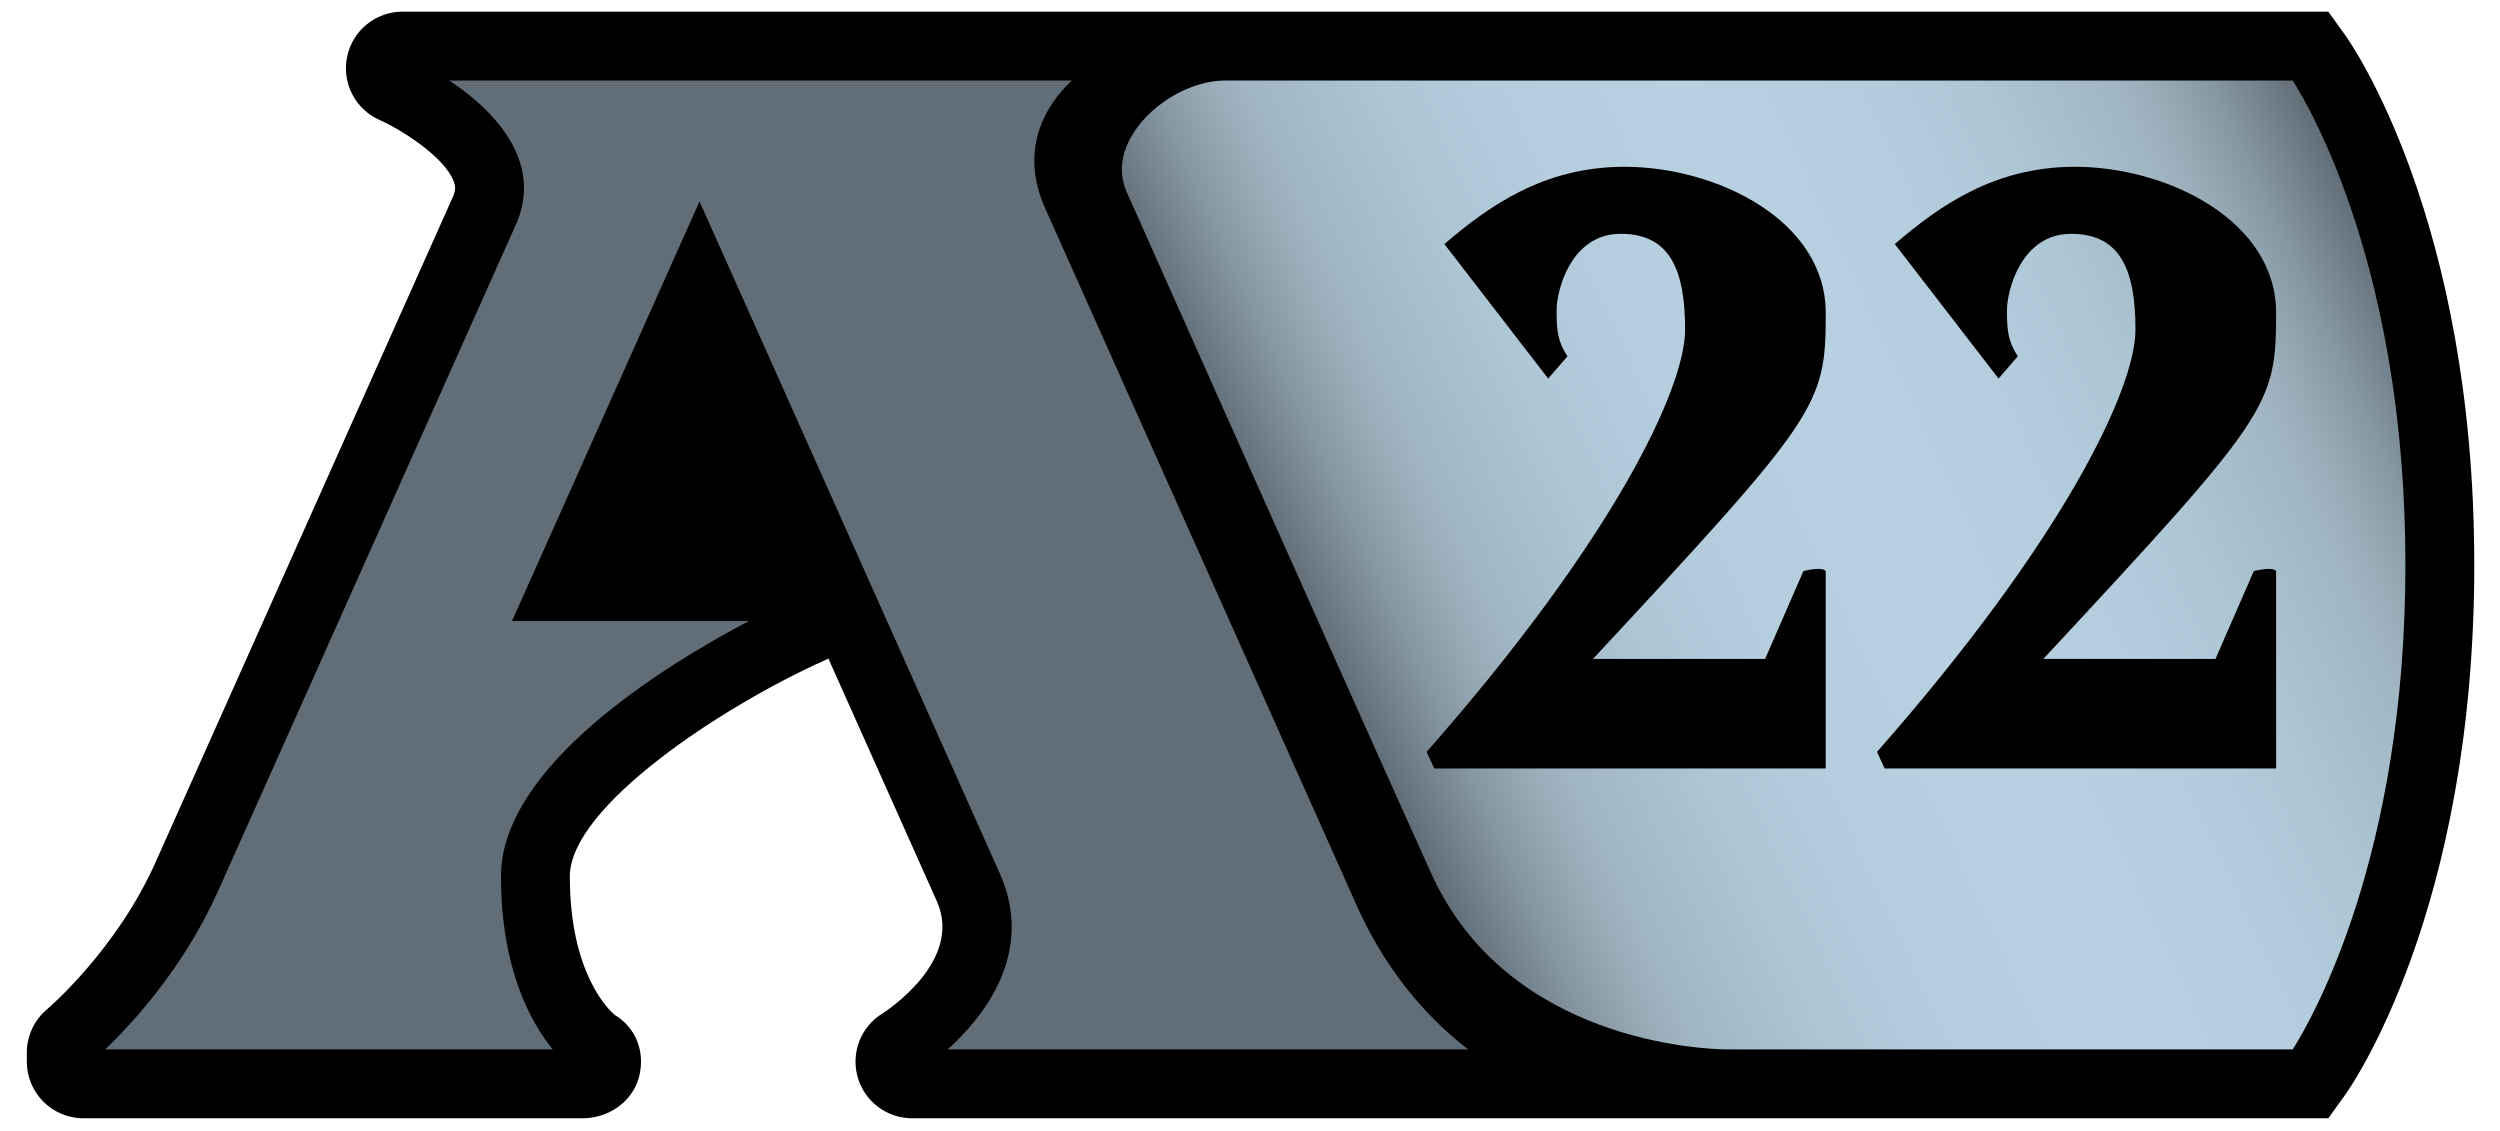
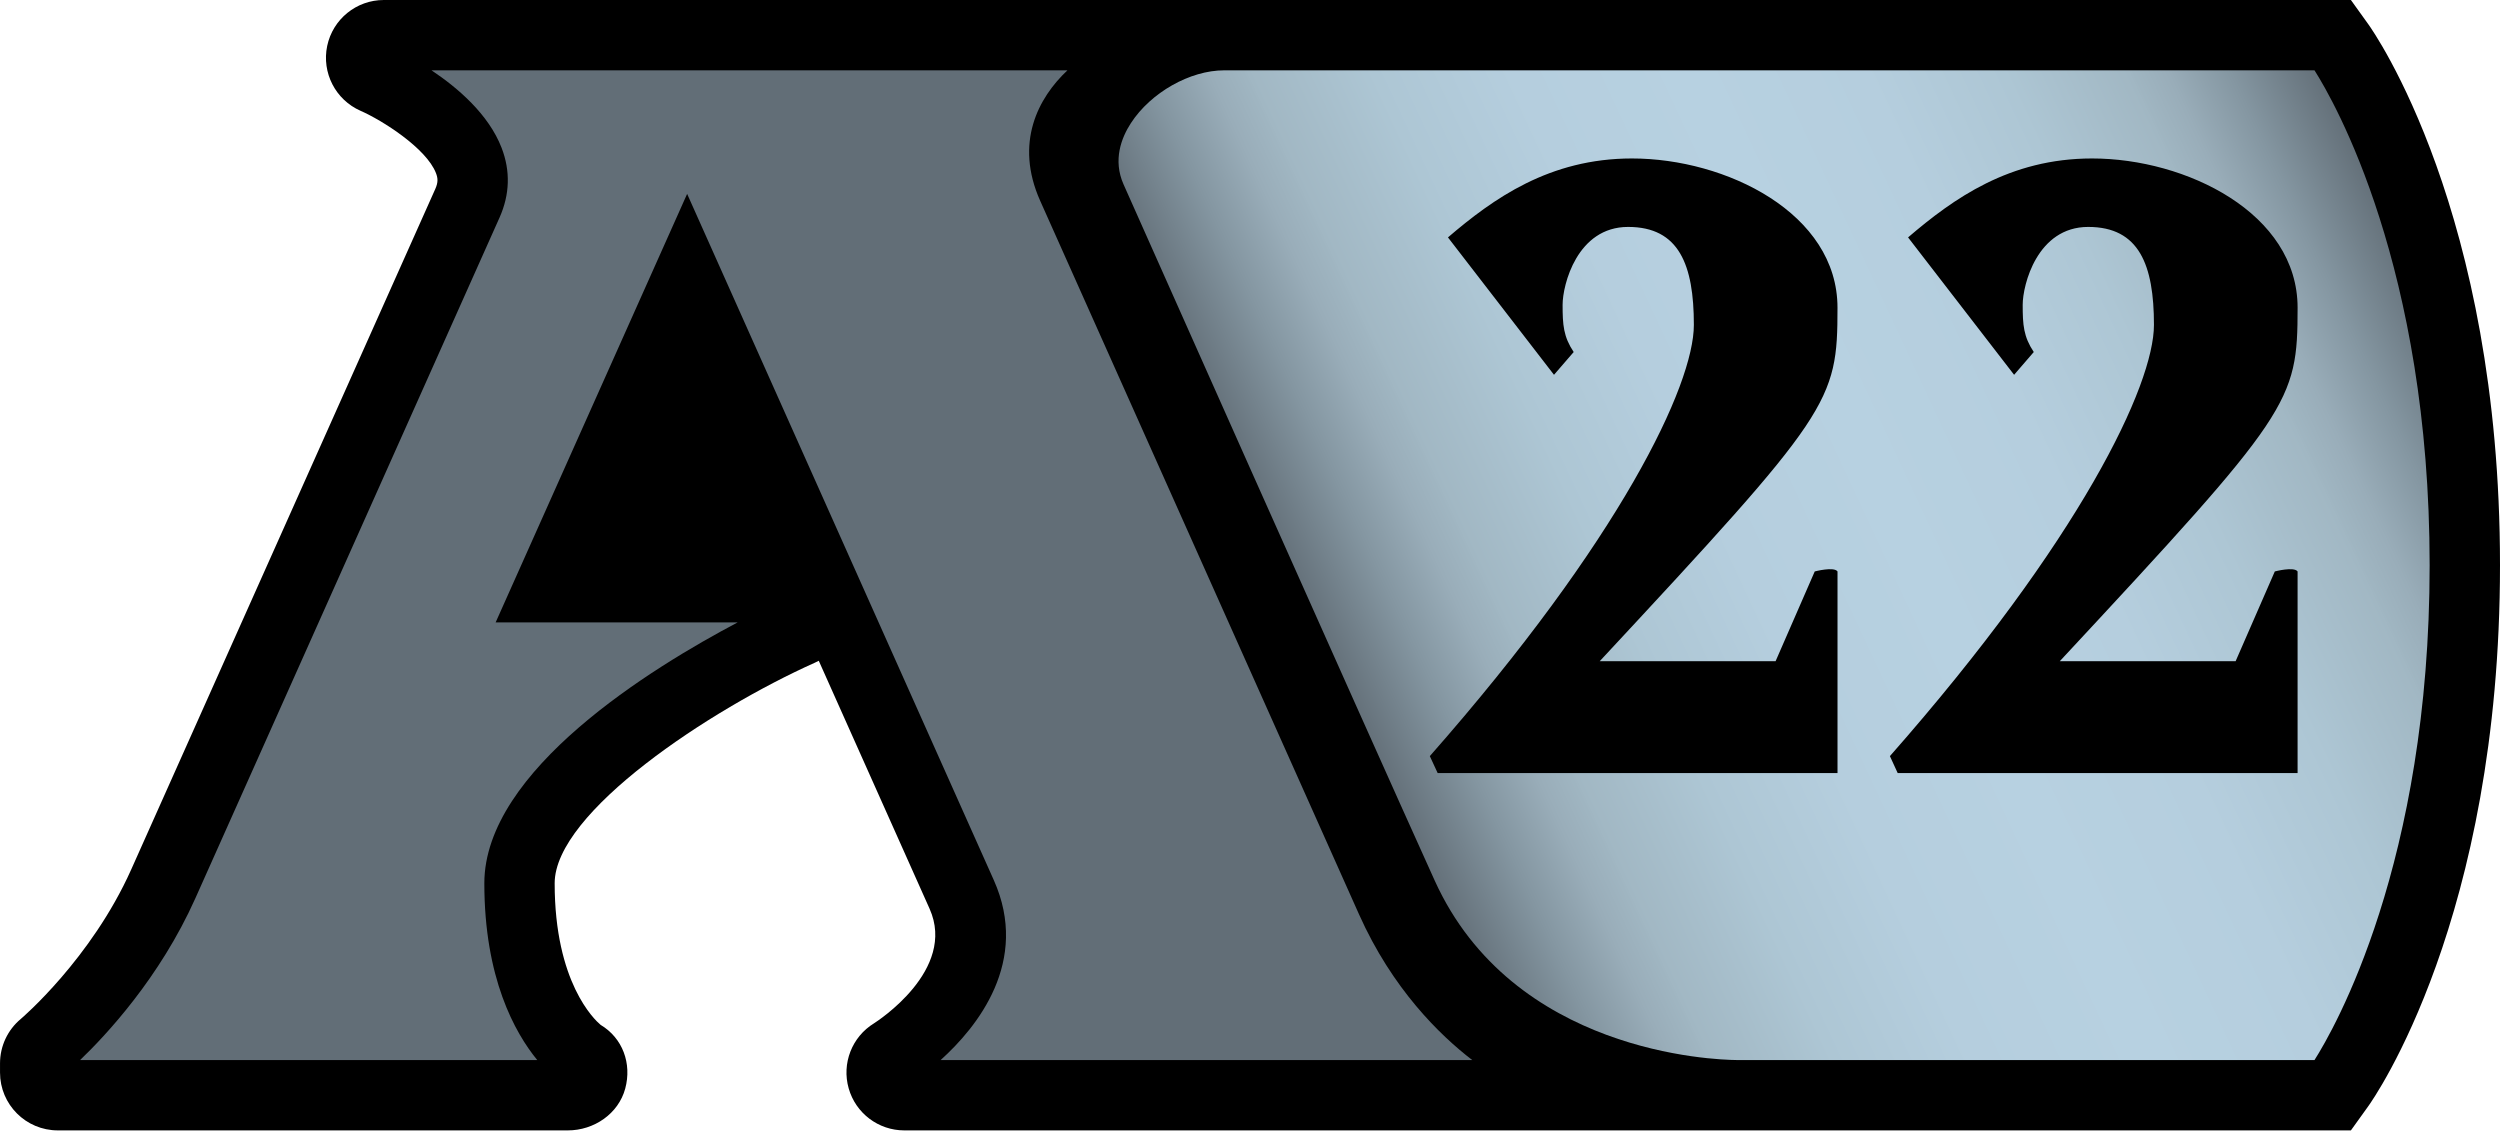
- <svg xmlns="http://www.w3.org/2000/svg" version="1.1" id="Layer_1" x="0px" y="0px" width="1355.463px" height="612.857px" viewBox="0 0 1355.463 612.857" enable-background="new 0 0 1355.463 612.857" xml:space="preserve">
-   <g>
-     <path d="M1271.552,19.092l-9.175-12.777H218.257c-14.526,0-27.064,10.172-30.051,24.401c-2.961,14.215,4.425,28.574,17.734,34.418   c11.429,5.002,34.911,19.853,40.023,33.071c0.991,2.579,1.257,4.769-0.356,8.397L84.193,467.825   c-21.2,47.429-58.301,79.087-58.612,79.333c-7.011,5.845-11.035,14.476-11.035,23.585v4.873c0,16.963,13.73,30.698,30.693,30.698   h270.7c13.885,0,26.863-8.812,30.473-22.211c3.557-13.27-1.329-26.772-13.069-33.796c-3.253-2.722-24.388-22.483-24.388-75.16   c0-37.671,82.404-92.137,138.107-117.082c0.706-0.324,1.393-0.661,2.073-1.023l58.82,131.621   c14.526,32.514-27.861,59.766-29.52,60.828c-11.695,7.191-17.183,21.291-13.419,34.509c3.732,13.192,15.784,22.314,29.514,22.314   h767.847l9.175-12.776c2.877-3.979,69.964-99.497,69.964-287.217C1341.516,118.576,1274.429,23.07,1271.552,19.092z" />
-     <path fill="#626E77" d="M513.812,568.98c19.419-17.48,47.559-52.288,28.211-95.544L379.269,109.22L277.627,336.671h128.466   c-45.407,23.947-134.466,78.529-134.466,138.477c0,50.201,16.14,79.229,28.088,93.833H57.044   c13.581-12.997,42.323-43.632,61.224-85.929l161.413-361.21c5.495-12.285,5.864-24.777,1.102-37.087   c-6.862-17.767-23.267-31.827-37.179-41.105H581.12c-15.499,14.565-28.211,38.461-14.442,69.277l169.189,378.627   c17.701,39.628,42.893,64.172,60.153,77.428H513.812z" />
+ <svg xmlns="http://www.w3.org/2000/svg" id="Layer_2" data-name="Layer 2" viewBox="0 0 1326.97 600">
+   <defs>
+     <style>
+       .cls-1 {
+         fill: url(#linear-gradient);
+       }
+ 
+       .cls-1, .cls-2, .cls-3 {
+         stroke-width: 0px;
+       }
+ 
+       .cls-3 {
+         fill: #626e77;
+       }
+     </style>
+     <linearGradient id="linear-gradient" x1="728.13" y1="205.56" x2="1278.07" y2="462" gradientTransform="translate(0 601.37) scale(1 -1)" gradientUnits="userSpaceOnUse">
+       <stop offset="0" stop-color="#626e77" />
+       <stop offset="0" stop-color="#647079" />
+       <stop offset=".07" stop-color="#8496a1" />
+       <stop offset=".12" stop-color="#99adb9" />
+       <stop offset=".15" stop-color="#a0b6c2" />
+       <stop offset=".15" stop-color="#a1b7c3" />
+       <stop offset=".25" stop-color="#adc6d4" />
+       <stop offset=".36" stop-color="#b5cede" />
+       <stop offset=".5" stop-color="#b7d1e1" />
+       <stop offset=".64" stop-color="#b5cede" />
+       <stop offset=".75" stop-color="#adc6d4" />
+       <stop offset=".85" stop-color="#a1b7c3" />
+       <stop offset=".85" stop-color="#a0b6c2" />
+       <stop offset=".88" stop-color="#99adb9" />
+       <stop offset=".93" stop-color="#8496a1" />
+       <stop offset="1" stop-color="#647079" />
+       <stop offset="1" stop-color="#626e77" />
+     </linearGradient>
+   </defs>
+   <g id="Layer_1-2" data-name="Layer 1">
    <g>
-       <linearGradient id="SVGID_1_" gradientUnits="userSpaceOnUse" x1="742.676" y1="402.125" x2="1292.618" y2="145.683">
-         <stop offset="0" style="stop-color:#626E77" />
-         <stop offset="0.004" style="stop-color:#647079" />
-         <stop offset="0.068" style="stop-color:#8496A1" />
-         <stop offset="0.119" style="stop-color:#99ADB9" />
-         <stop offset="0.15" style="stop-color:#A0B6C2" />
-         <stop offset="0.155" style="stop-color:#A1B7C3" />
-         <stop offset="0.255" style="stop-color:#ADC6D4" />
-         <stop offset="0.364" style="stop-color:#B5CEDE" />
-         <stop offset="0.5" style="stop-color:#B7D1E1" />
-         <stop offset="0.636" style="stop-color:#B5CEDE" />
-         <stop offset="0.746" style="stop-color:#ADC6D4" />
-         <stop offset="0.845" style="stop-color:#A1B7C3" />
-         <stop offset="0.85" style="stop-color:#A0B6C2" />
-         <stop offset="0.881" style="stop-color:#99ADB9" />
-         <stop offset="0.932" style="stop-color:#8496A1" />
-         <stop offset="0.997" style="stop-color:#647079" />
-         <stop offset="1" style="stop-color:#626E77" />
-       </linearGradient>
-       <path fill="url(#SVGID_1_)" d="M1243.068,43.649H664.321c-18.142,0-38.96,11.792-49.502,28.017    c-4.976,7.671-9.687,19.529-3.888,32.552c1.25,2.799,125.816,282.654,165.081,369.374c41.52,91.683,148.377,95.272,160.363,95.389    h306.693c10.354-16.289,61.113-104.343,61.113-262.659C1304.182,147.992,1253.423,59.951,1243.068,43.649z M957.006,357.274    l20.785-47.636c0,0,10.237-2.695,12.091,0v107.013H777.645l-4.16-8.993c101.454-115.254,140.148-197.076,140.148-228.889    s-7.801-52.003-34.885-52.003s-34.781,30.738-34.781,41.338c0,10.574,0.428,16.872,5.884,25.062l-10.445,12.09l-56.279-72.931    c24.064-20.591,53.844-41.896,97.67-41.896c49.839,0,109.111,29.001,109.086,79.255c0,50.241-3.356,55.489-126.205,187.589    H957.006z M1201.187,357.274l20.798-47.636c0,0,10.212-2.695,12.091,0v107.013h-212.264l-4.133-8.993    c101.453-115.254,140.147-197.076,140.147-228.889s-7.813-52.003-34.885-52.003c-27.083,0-34.781,30.738-34.781,41.338    c0,10.574,0.428,16.872,5.884,25.062l-10.445,12.09l-56.279-72.931c24.064-20.591,53.844-41.896,97.67-41.896    c49.839,0,109.112,29.001,109.086,79.255c-0.025,50.241-3.356,55.489-126.23,187.589H1201.187z" />
+       <path class="cls-2" d="M1257.01,12.78l-9.18-12.78H203.71c-14.53,0-27.06,10.17-30.05,24.4-2.96,14.22,4.43,28.57,17.73,34.42,11.43,5,34.91,19.85,40.02,33.07.99,2.58,1.26,4.77-.36,8.4L69.65,461.51c-21.2,47.43-58.3,79.09-58.61,79.33-7.01,5.84-11.03,14.48-11.03,23.59v4.87c0,16.96,13.73,30.7,30.69,30.7h270.7c13.89,0,26.86-8.81,30.47-22.21,3.56-13.27-1.33-26.77-13.07-33.8-3.25-2.72-24.39-22.48-24.39-75.16,0-37.67,82.4-92.14,138.11-117.08.71-.32,1.39-.66,2.07-1.02l58.82,131.62c14.53,32.51-27.86,59.77-29.52,60.83-11.7,7.19-17.18,21.29-13.42,34.51,3.73,13.19,15.78,22.31,29.51,22.31h767.85l9.18-12.78c2.88-3.98,69.96-99.5,69.96-287.22S1259.88,16.76,1257.01,12.78Z" />
+       <path class="cls-3" d="M499.27,562.66c19.42-17.48,47.56-52.29,28.21-95.54L364.72,102.91l-101.64,227.45h128.47c-45.41,23.95-134.47,78.53-134.47,138.48,0,50.2,16.14,79.23,28.09,93.83H42.5c13.58-13,42.32-43.63,61.22-85.93L265.13,115.53c5.49-12.29,5.86-24.78,1.1-37.09-6.86-17.77-23.27-31.83-37.18-41.1h337.52c-15.5,14.56-28.21,38.46-14.44,69.28l169.19,378.63c17.7,39.63,42.89,64.17,60.15,77.43h-282.21Z" />
+       <path class="cls-1" d="M1228.52,37.33h-578.75c-18.14,0-38.96,11.79-49.5,28.02-4.98,7.67-9.69,19.53-3.89,32.55,1.25,2.8,125.82,282.65,165.08,369.37,41.52,91.68,148.38,95.27,160.36,95.39h306.69c10.35-16.29,61.11-104.34,61.11-262.66,0-158.33-50.76-246.37-61.11-262.67ZM942.46,350.96l20.78-47.64s10.24-2.7,12.09,0v107.01h-212.24l-4.16-8.99c101.45-115.25,140.15-197.08,140.15-228.89s-7.8-52-34.89-52-34.78,30.74-34.78,41.34.43,16.87,5.88,25.06l-10.45,12.09-56.28-72.93c24.06-20.59,53.84-41.9,97.67-41.9,49.84,0,109.11,29,109.09,79.26,0,50.24-3.36,55.49-126.21,187.59h93.33ZM1186.64,350.96l20.8-47.64s10.21-2.7,12.09,0v107.01h-212.26l-4.13-8.99c101.45-115.25,140.15-197.08,140.15-228.89s-7.81-52-34.89-52-34.78,30.74-34.78,41.34.43,16.87,5.88,25.06l-10.44,12.09-56.28-72.93c24.06-20.59,53.84-41.9,97.67-41.9,49.84,0,109.11,29,109.09,79.26-.03,50.24-3.36,55.49-126.23,187.59h93.34Z" />
    </g>
  </g>
</svg>
